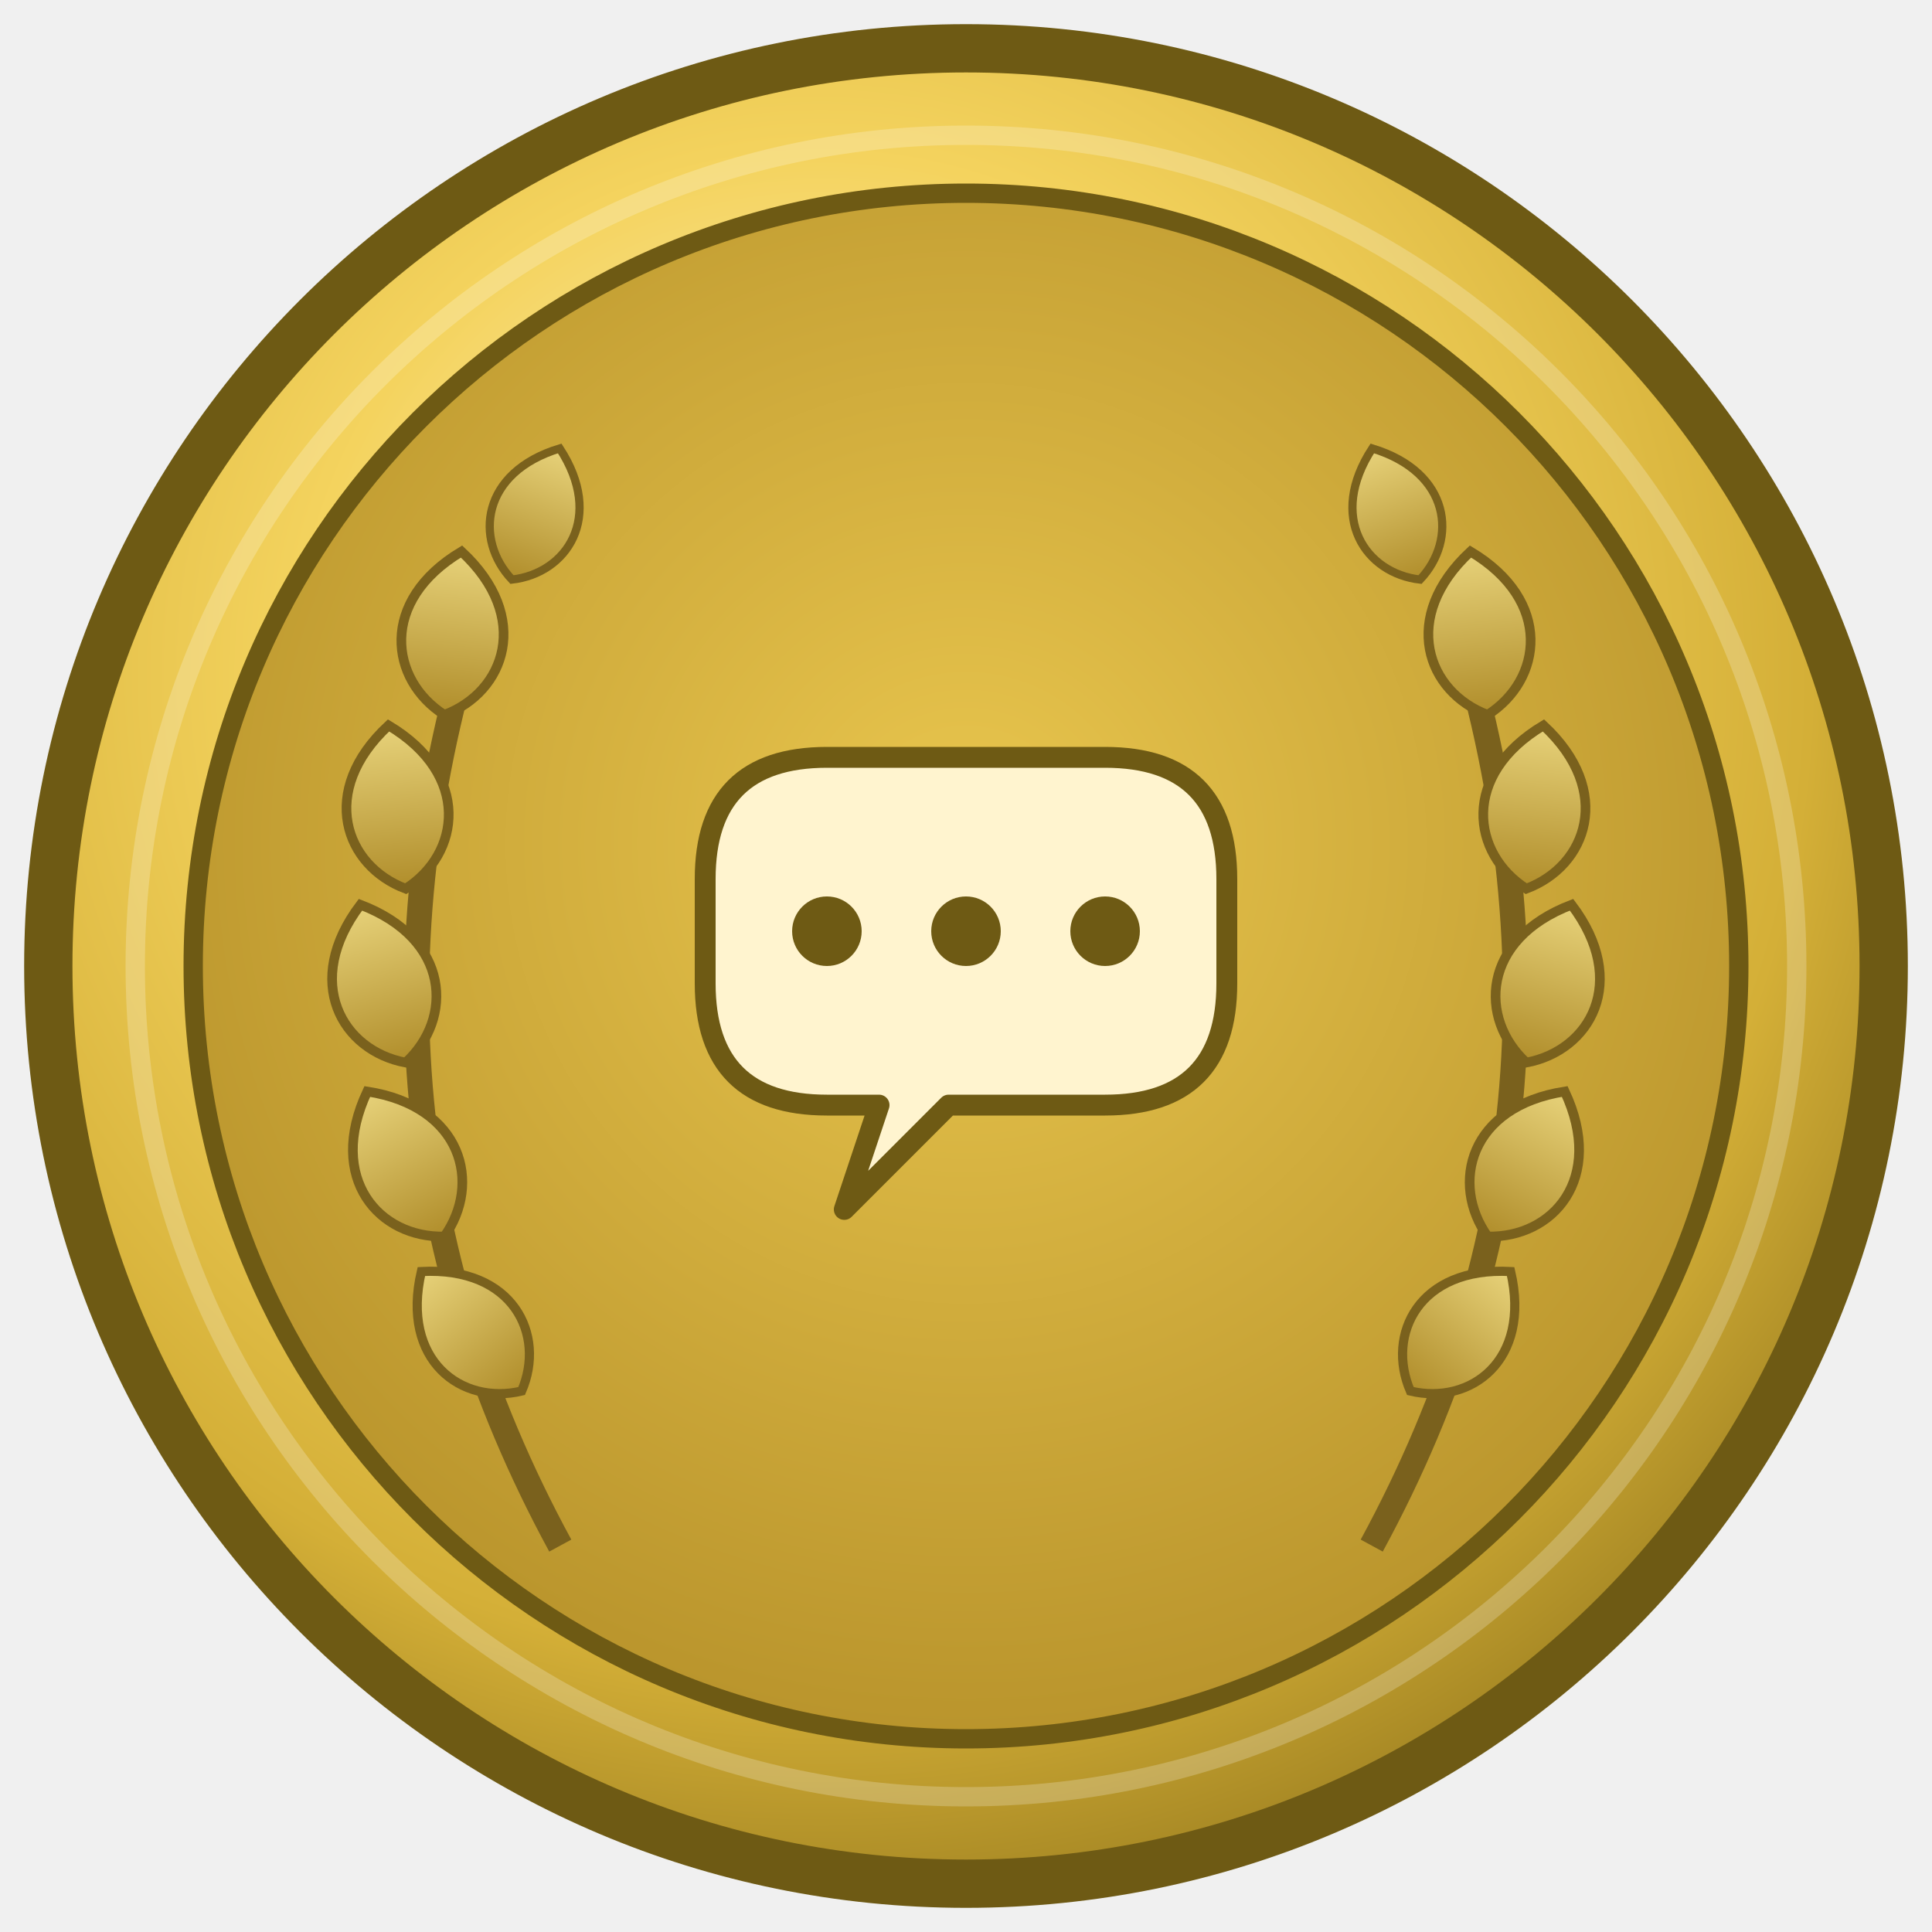
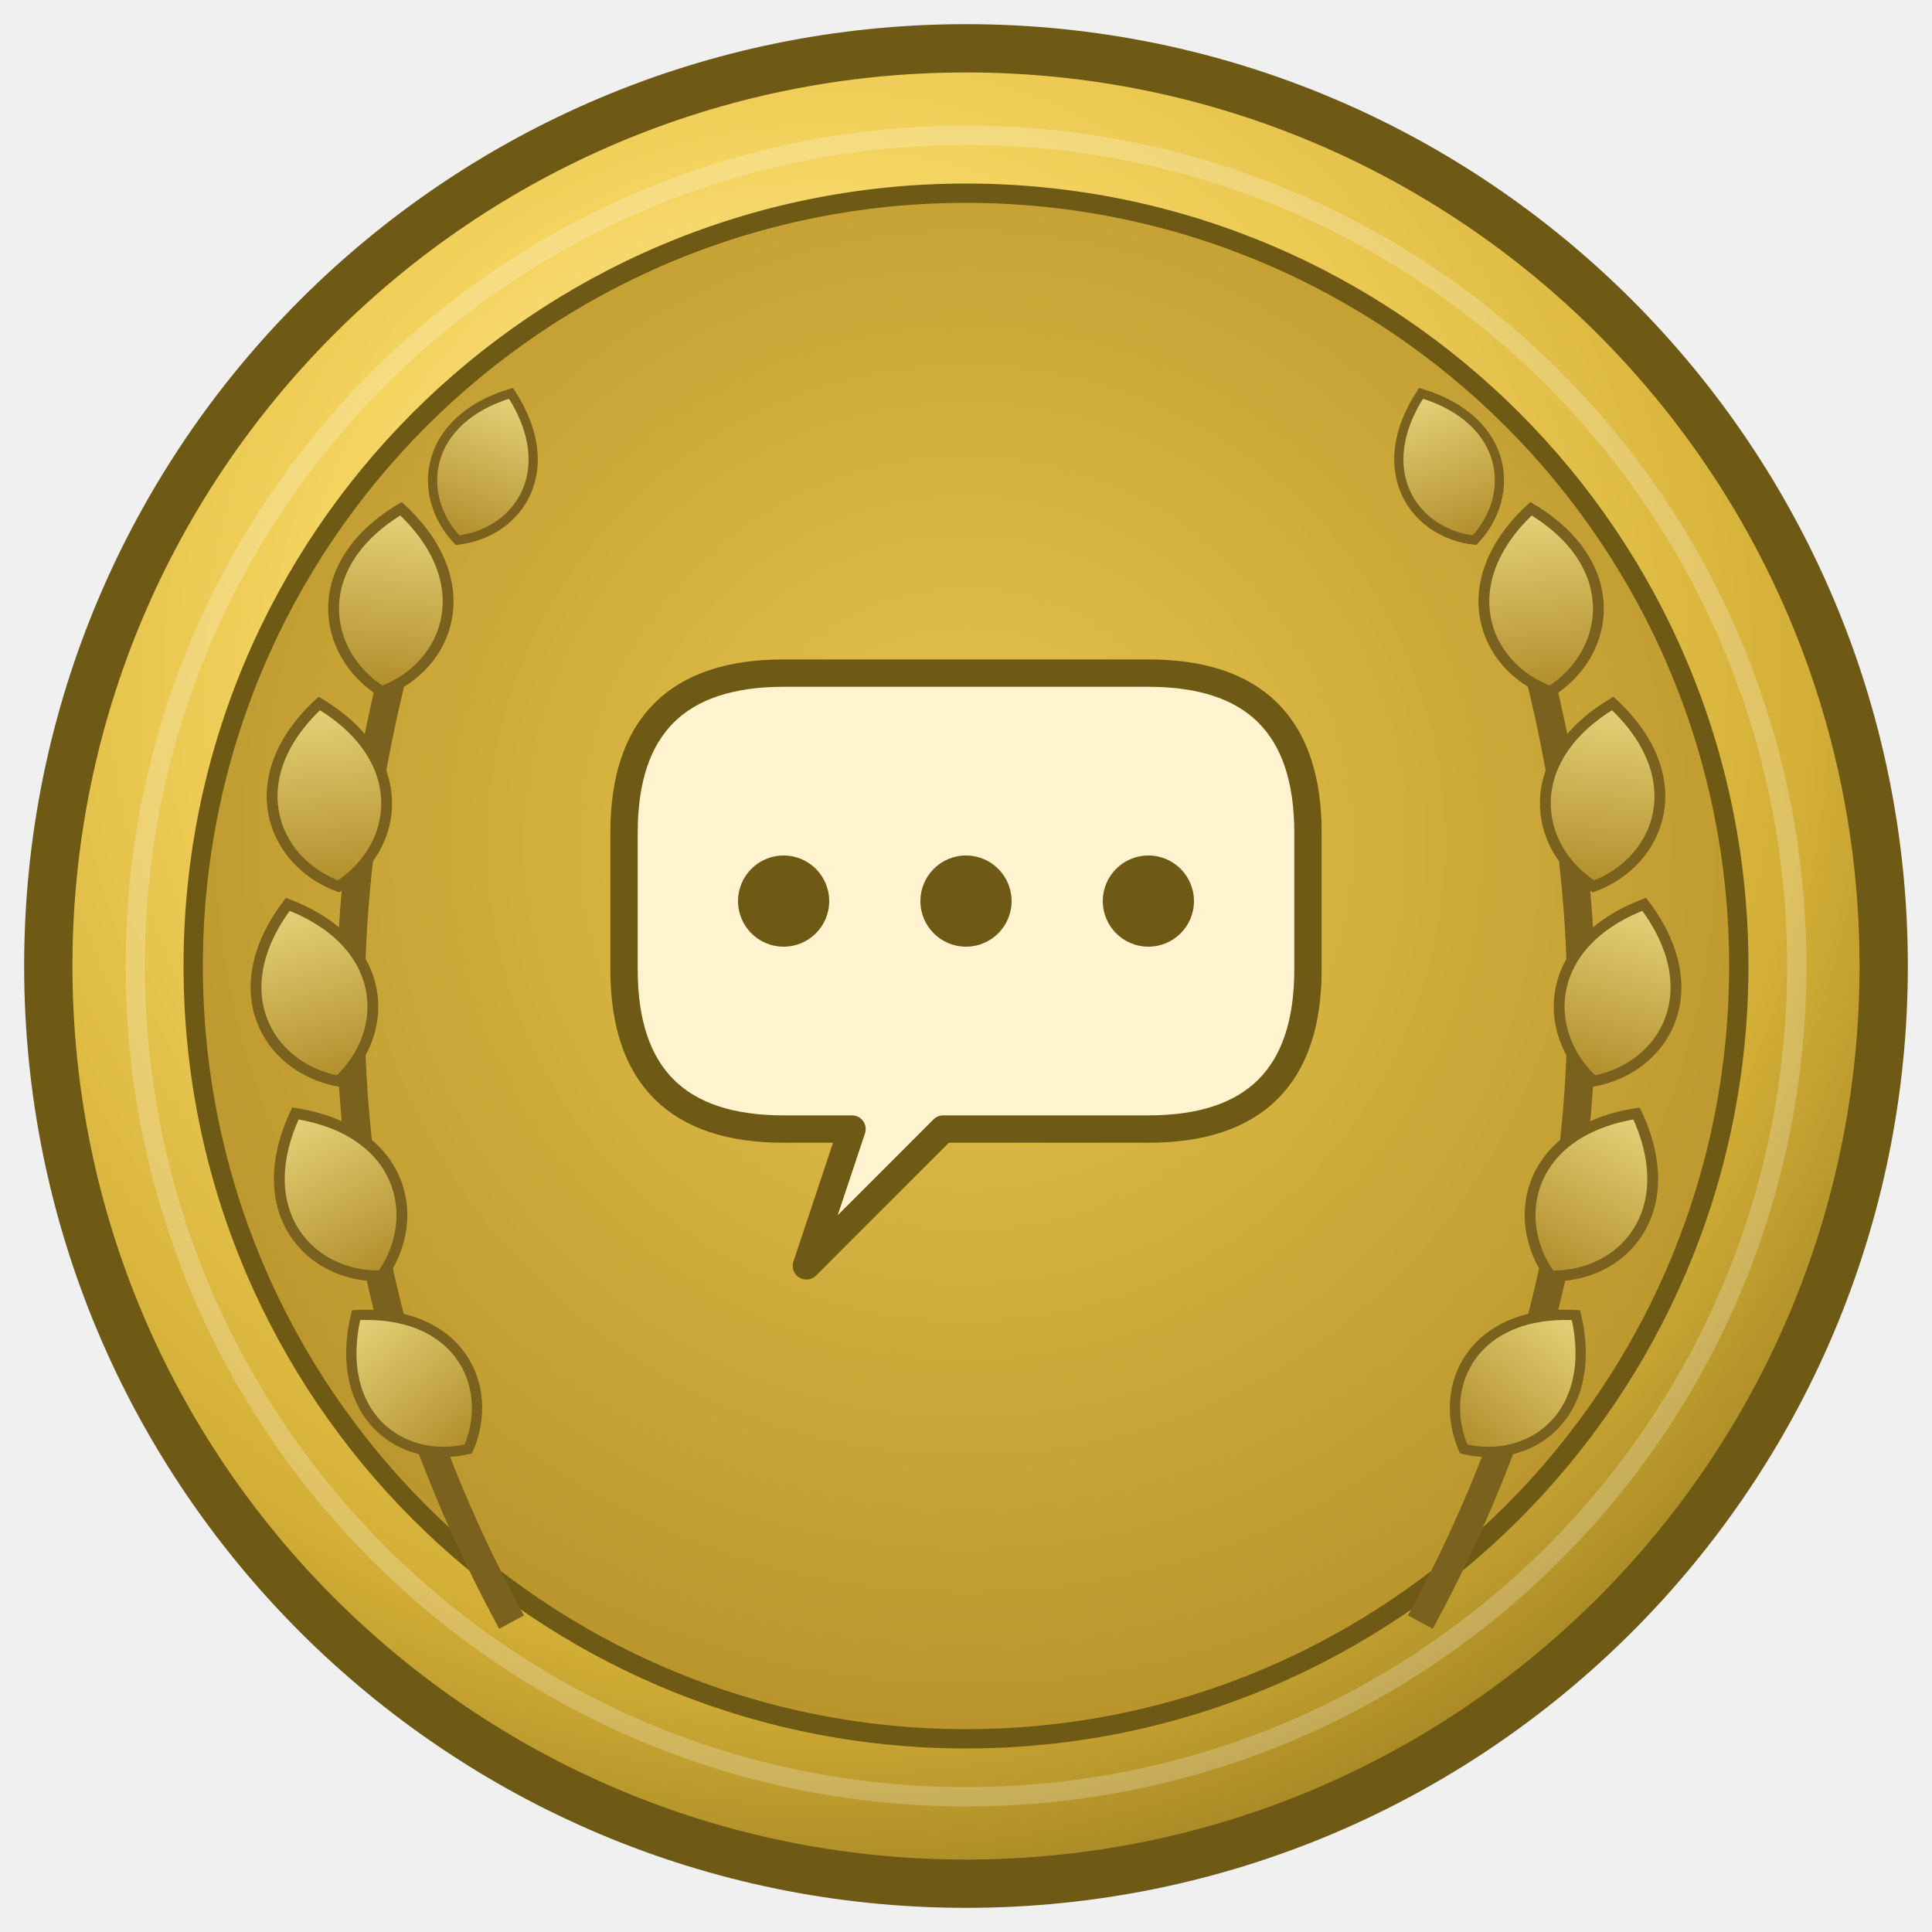
<svg xmlns="http://www.w3.org/2000/svg" viewBox="0 0 200 200" width="200" height="200" role="img" aria-label="Досягнення: Spam Master (рівень: золото)">
  <defs>
    <radialGradient id="metal" cx="42%" cy="34%" r="72%">
      <stop offset="0%" stop-color="#fff7d6" />
      <stop offset="40%" stop-color="#f4d35e" />
      <stop offset="76%" stop-color="#d4af37" />
      <stop offset="100%" stop-color="#9a7d1f" />
    </radialGradient>
    <radialGradient id="field" cx="50%" cy="42%" r="60%">
      <stop offset="0%" stop-color="#e9c64e" />
      <stop offset="100%" stop-color="#b8932b" />
    </radialGradient>
    <linearGradient id="leaf" x1="0" y1="0" x2="0" y2="1">
      <stop offset="0%" stop-color="#e7d27a" />
      <stop offset="100%" stop-color="#b08d2a" />
    </linearGradient>
    <path id="lf" d="M0,0 C 6,-3 8,-11 0,-17 C -8,-11 -6,-3 0,0 Z" />
  </defs>
  <circle cx="100" cy="100" r="95" fill="url(#metal)" />
  <circle cx="100" cy="100" r="95" fill="none" stroke="#6e5a14" stroke-width="5" />
  <circle cx="100" cy="100" r="86" fill="none" stroke="#ffffff" stroke-opacity="0.22" stroke-width="2" />
  <circle cx="100" cy="100" r="80" fill="url(#field)" stroke="#6e5a14" stroke-width="2" />
-   <g transform="translate(0 -6)">
+   <g transform="translate(100 94) scale(1.12) translate(-100 -100)">
    <g id="wreath-l" fill="url(#leaf)" stroke="#7a611d" stroke-width="1">
      <path d="M58,166 Q 33,120 50,68" fill="none" stroke="#7a611d" stroke-width="2.6" />
      <use href="#lf" transform="translate(54,150) rotate(-40) scale(0.95)" />
      <use href="#lf" transform="translate(46,134) rotate(-28)" />
      <use href="#lf" transform="translate(42,116) rotate(-16)" />
      <use href="#lf" transform="translate(42,98) rotate(-6)" />
      <use href="#lf" transform="translate(46,80) rotate(6)" />
      <use href="#lf" transform="translate(53,66) rotate(20) scale(0.85)" />
    </g>
    <use href="#wreath-l" transform="matrix(-1 0 0 1 200 0)" />
  </g>
-   <g transform="translate(100 100) scale(0.9) translate(-100 -100)">
+   <g transform="translate(100 98) scale(1.18) translate(-100 -100)">
    <path d="M84,76 H116 Q130,76 130,90 V102 Q130,116 116,116 H98 L86,128 L90,116 H84 Q70,116 70,102 V90 Q70,76 84,76 Z" fill="#fff4cf" stroke="#6e5a14" stroke-width="2.4" stroke-linejoin="round" />
    <circle cx="84" cy="96" r="4" fill="#6e5a14" />
    <circle cx="100" cy="96" r="4" fill="#6e5a14" />
    <circle cx="116" cy="96" r="4" fill="#6e5a14" />
  </g>
</svg>
